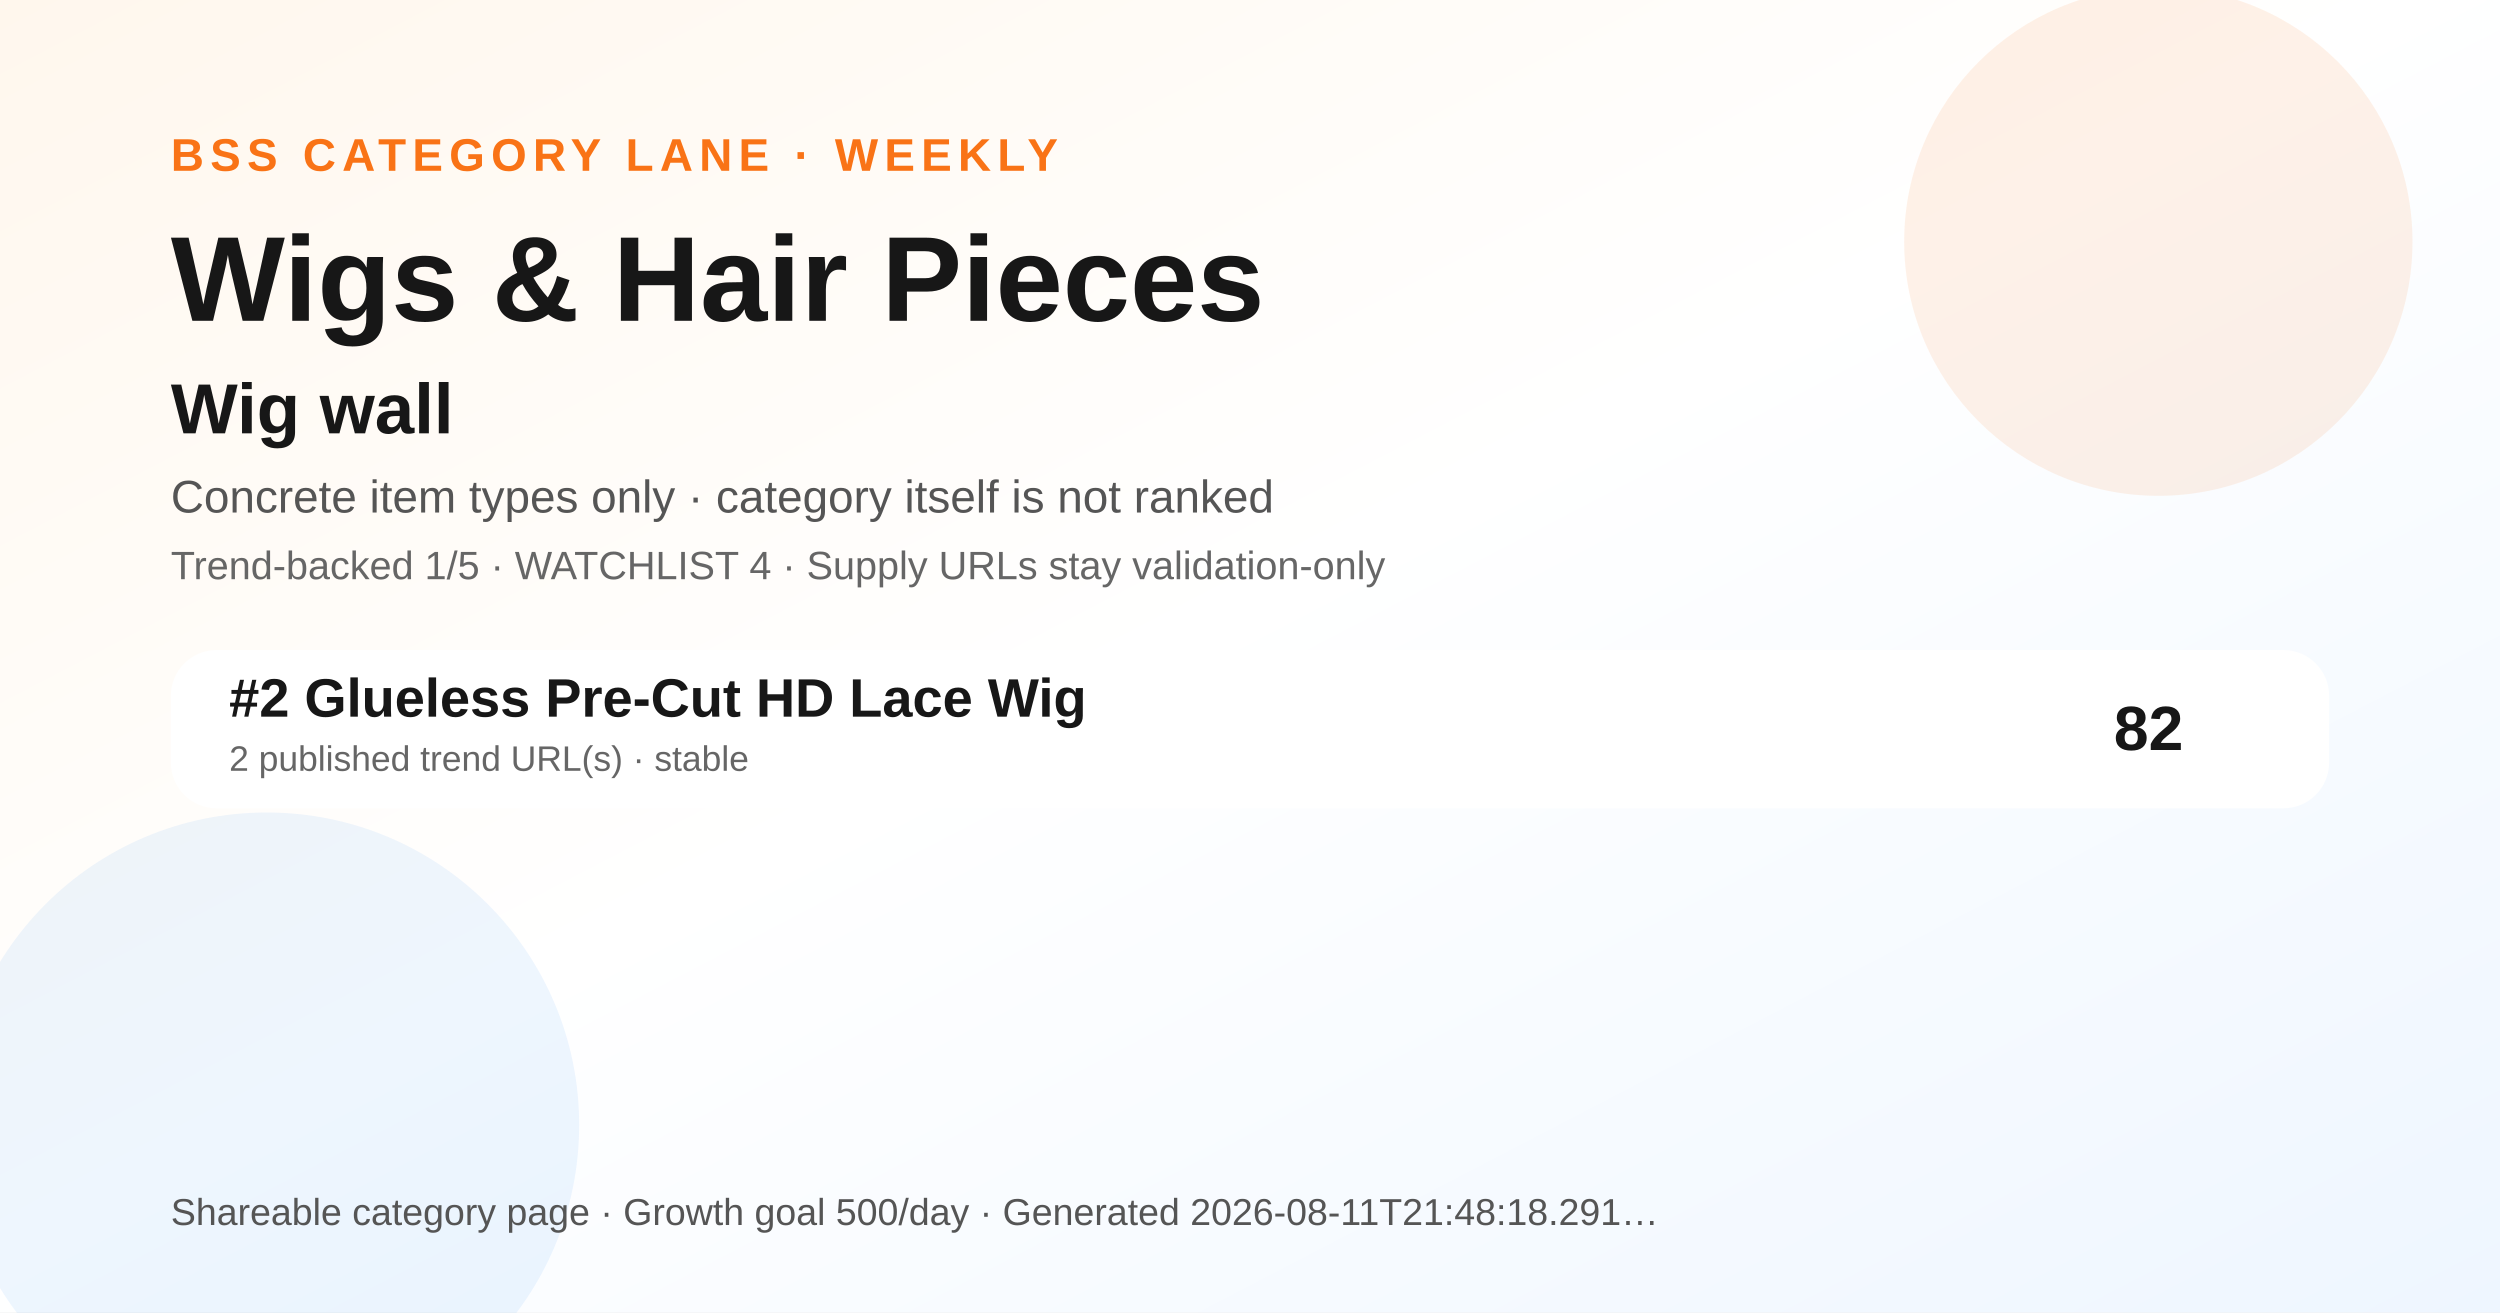
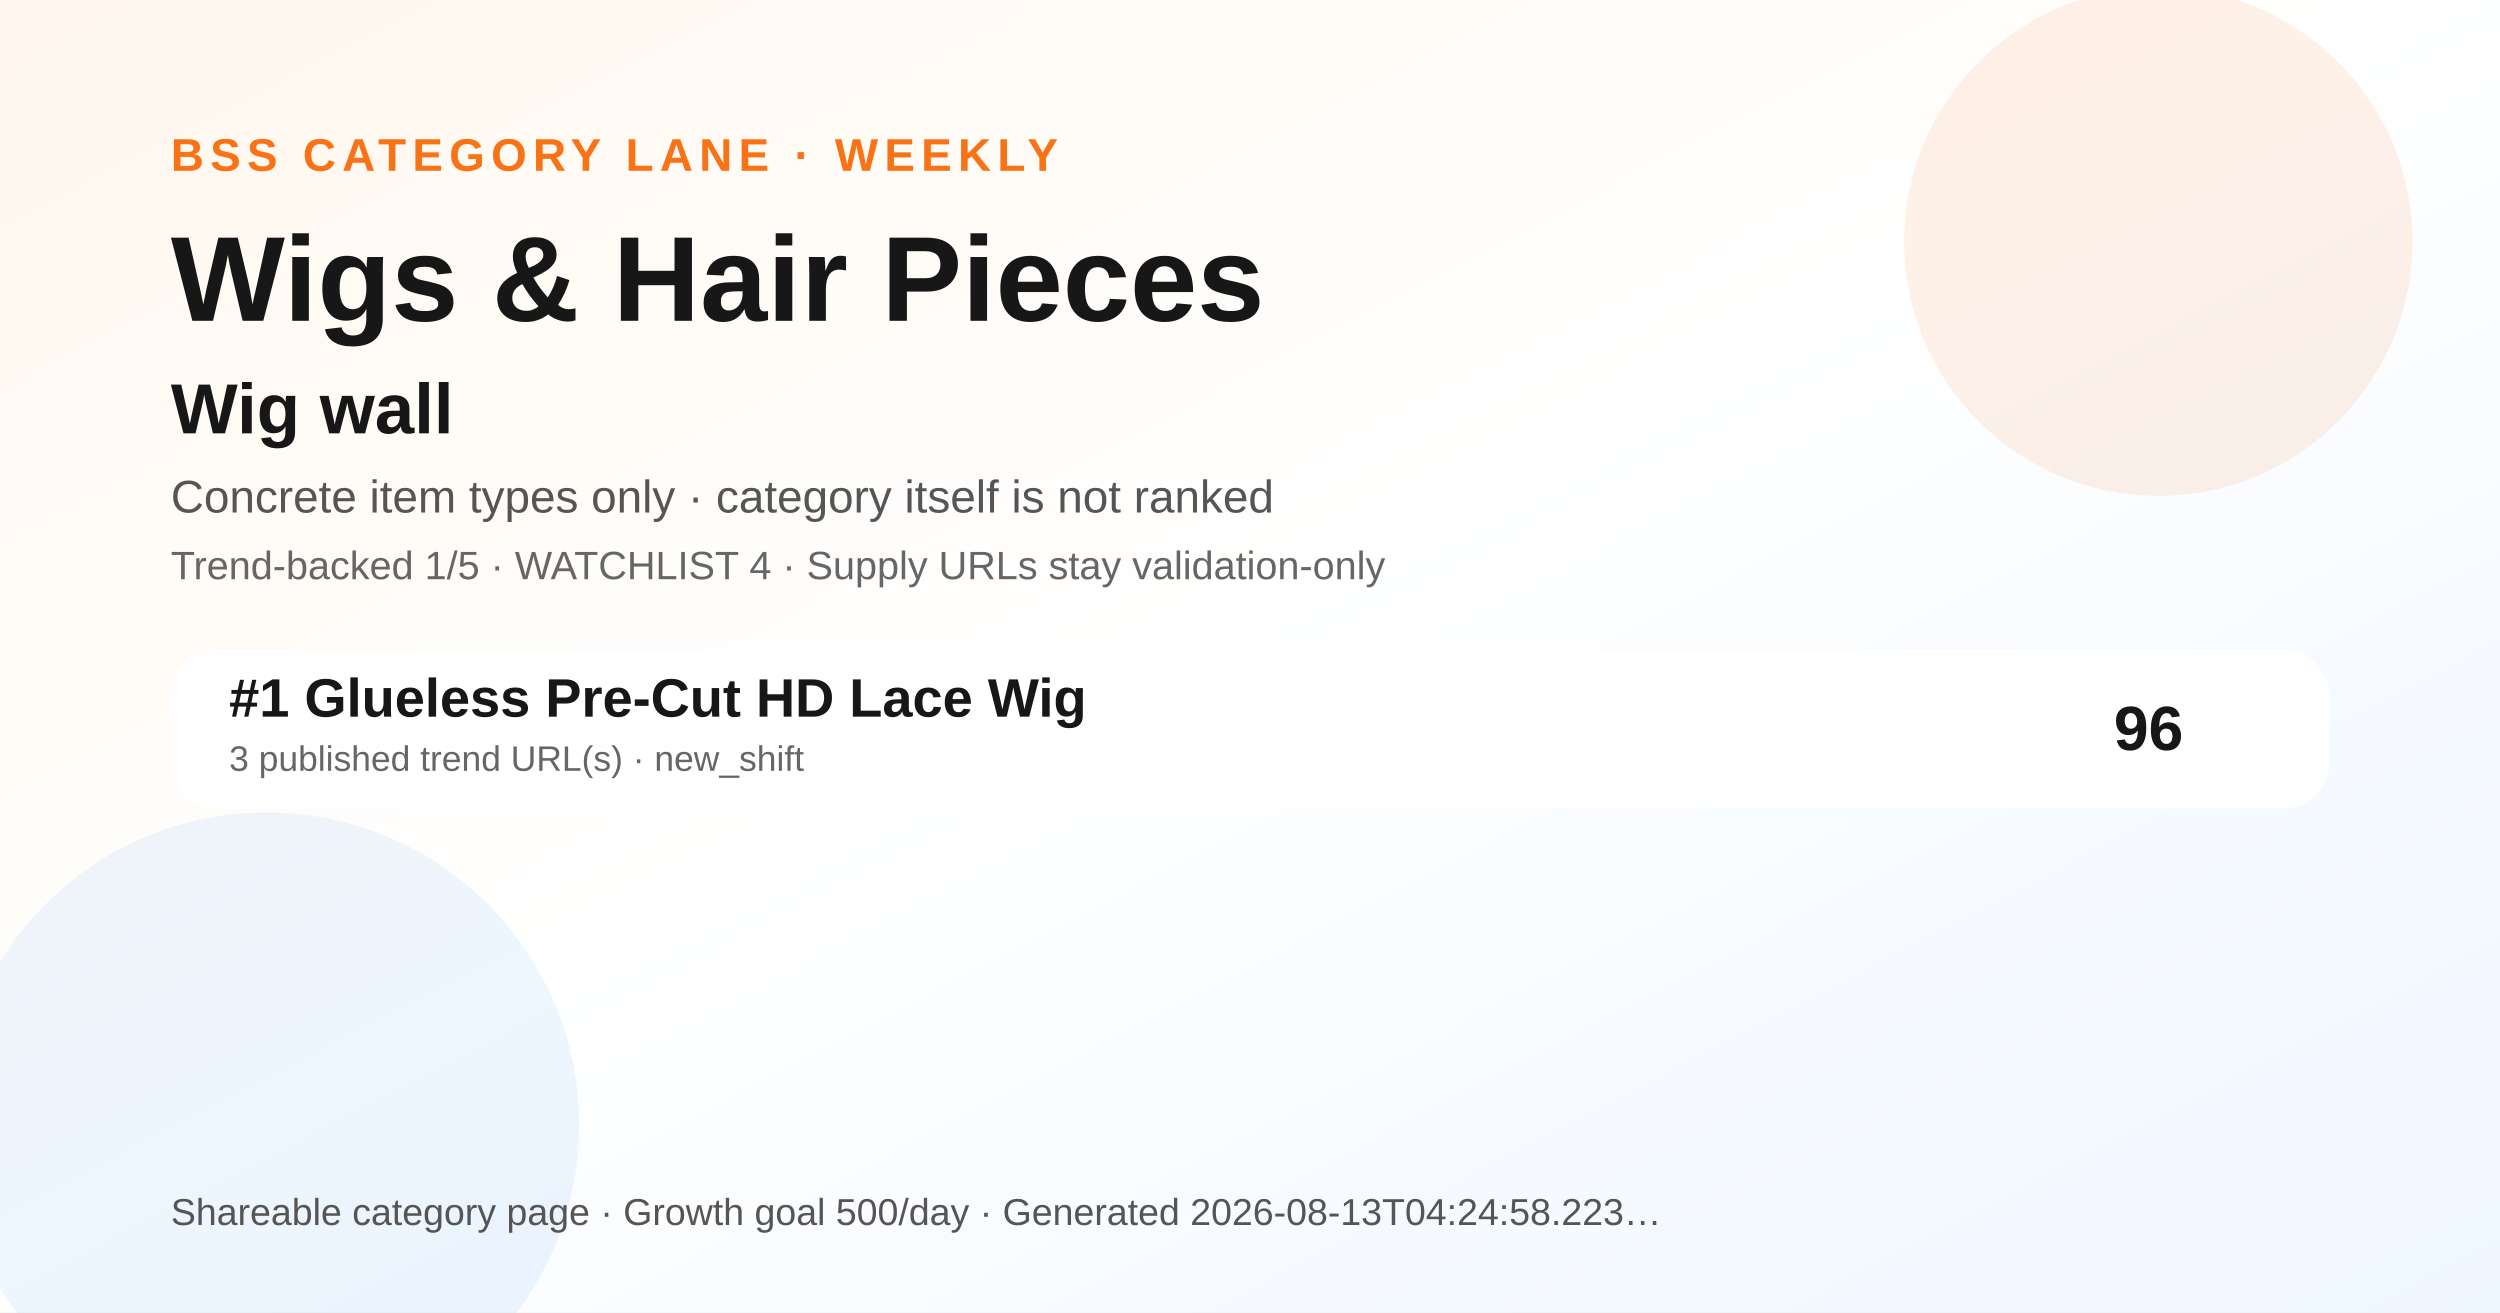
<svg xmlns="http://www.w3.org/2000/svg" width="1200" height="630" viewBox="0 0 1200 630" role="img" aria-label="Wigs &amp; Hair Pieces BSS category ranking social preview">
  <defs>
    <linearGradient id="bg" x1="0" y1="0" x2="1" y2="1">
      <stop offset="0" stop-color="#fff7ed" />
      <stop offset="0.48" stop-color="#ffffff" />
      <stop offset="1" stop-color="#eef6ff" />
    </linearGradient>
  </defs>
  <rect width="1200" height="630" fill="url(#bg)" />
  <circle cx="1036" cy="116" r="122" fill="#f97316" opacity="0.10" />
  <circle cx="128" cy="540" r="150" fill="#0072f5" opacity="0.07" />
  <text x="82" y="82" font-family="Arial, Helvetica, sans-serif" font-size="22" font-weight="700" fill="#f97316" letter-spacing="3">BSS CATEGORY LANE · WEEKLY</text>
  <text x="82" y="154" font-family="Arial, Helvetica, sans-serif" font-size="58" font-weight="800" fill="#171717">Wigs &amp; Hair Pieces</text>
  <text x="82" y="208" font-family="Arial, Helvetica, sans-serif" font-size="34" font-weight="800" fill="#171717">Wig wall</text>
  <text x="82" y="246" font-family="Arial, Helvetica, sans-serif" font-size="22" fill="#555555">Concrete item types only · category itself is not ranked</text>
  <text x="82" y="278" font-family="Arial, Helvetica, sans-serif" font-size="19" fill="#666666">Trend-backed 1/5 · WATCHLIST 4 · Supply URLs stay validation-only</text>
  <g transform="translate(82 312)">
    <rect width="1036" height="76" rx="22" fill="#ffffff" opacity="0.96" />
-     <text x="28" y="32" font-family="Arial, Helvetica, sans-serif" font-size="26" font-weight="700" fill="#171717">#2 Glueless Pre-Cut HD Lace Wig</text>
-     <text x="28" y="58" font-family="Arial, Helvetica, sans-serif" font-size="17" fill="#666666">2 published trend URL(s) · stable</text>
-     <text x="966" y="48" text-anchor="end" font-family="Arial, Helvetica, sans-serif" font-size="30" font-weight="700" fill="#171717">82</text>
+     <text x="28" y="32" font-family="Arial, Helvetica, sans-serif" font-size="26" font-weight="700" fill="#171717">#1 Glueless Pre-Cut HD Lace Wig</text>
+     <text x="28" y="58" font-family="Arial, Helvetica, sans-serif" font-size="17" fill="#666666">3 published trend URL(s) · new_shift</text>
+     <text x="966" y="48" text-anchor="end" font-family="Arial, Helvetica, sans-serif" font-size="30" font-weight="700" fill="#171717">96</text>
  </g>
  <g transform="translate(82 588)">
-     <text font-family="Arial, Helvetica, sans-serif" font-size="18" fill="#555555">Shareable category page · Growth goal 500/day · Generated 2026-08-11T21:48:18.291…</text>
+     <text font-family="Arial, Helvetica, sans-serif" font-size="18" fill="#555555">Shareable category page · Growth goal 500/day · Generated 2026-08-13T04:24:58.223…</text>
  </g>
</svg>
